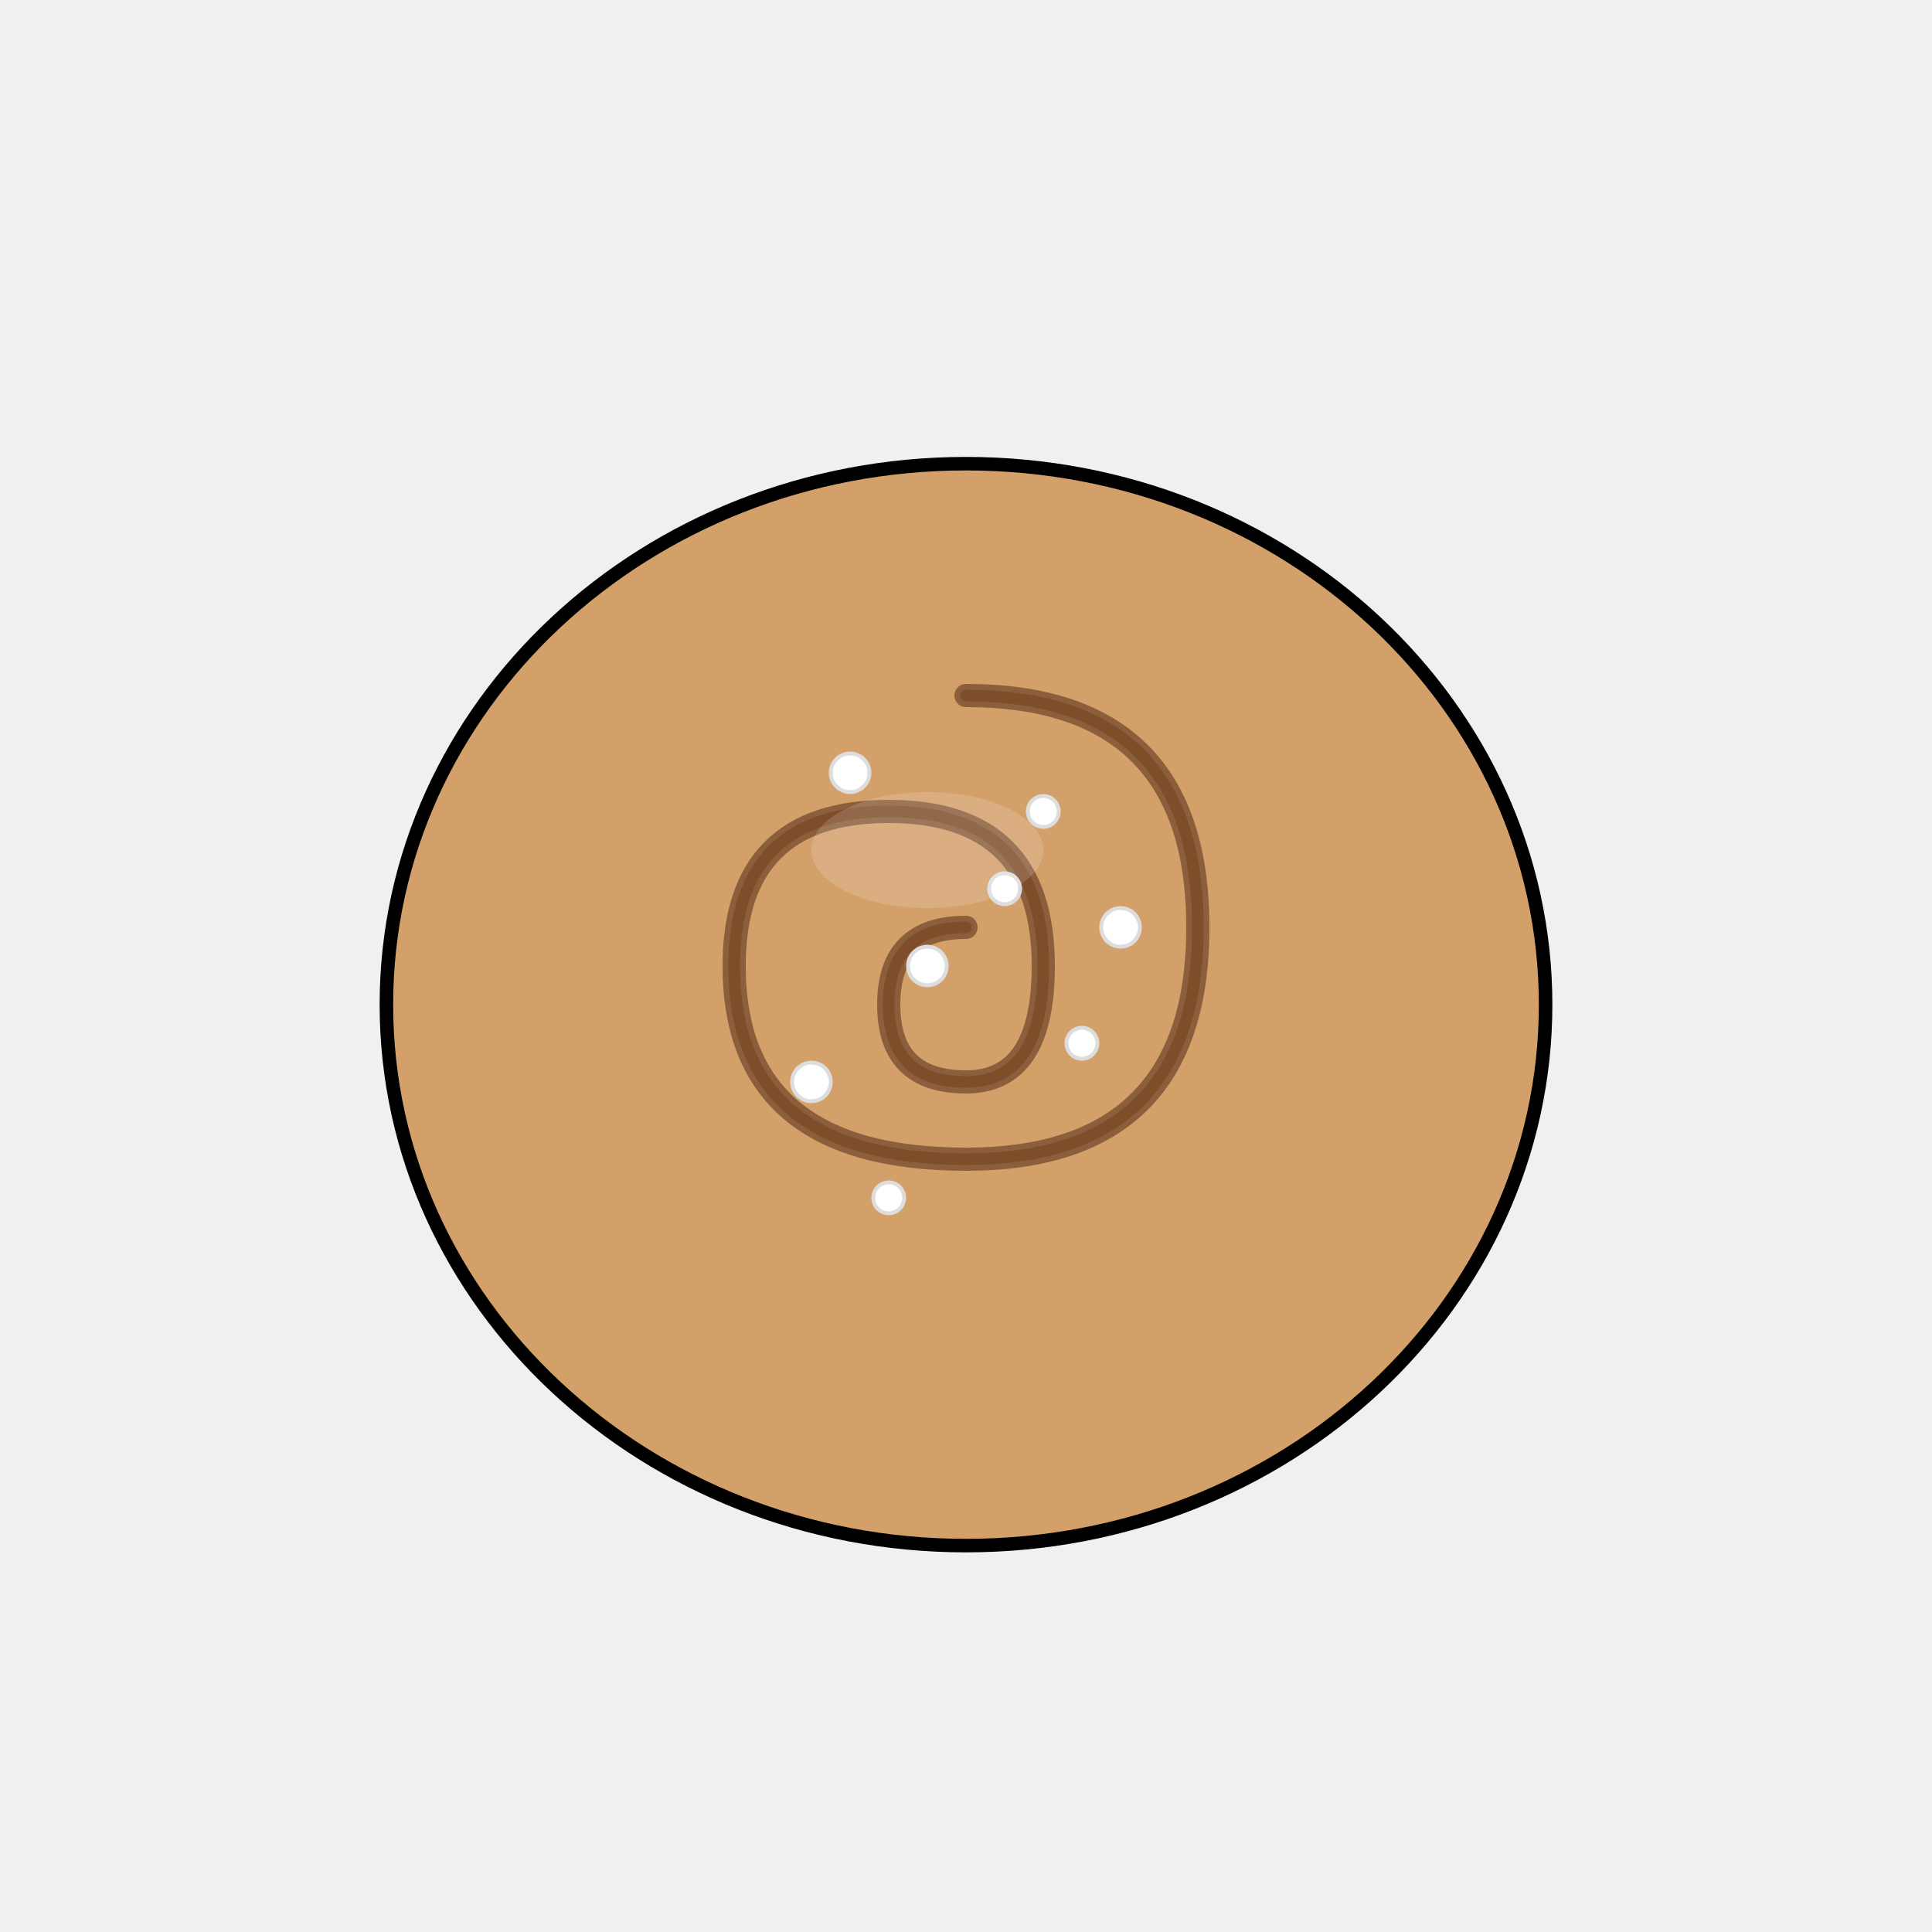
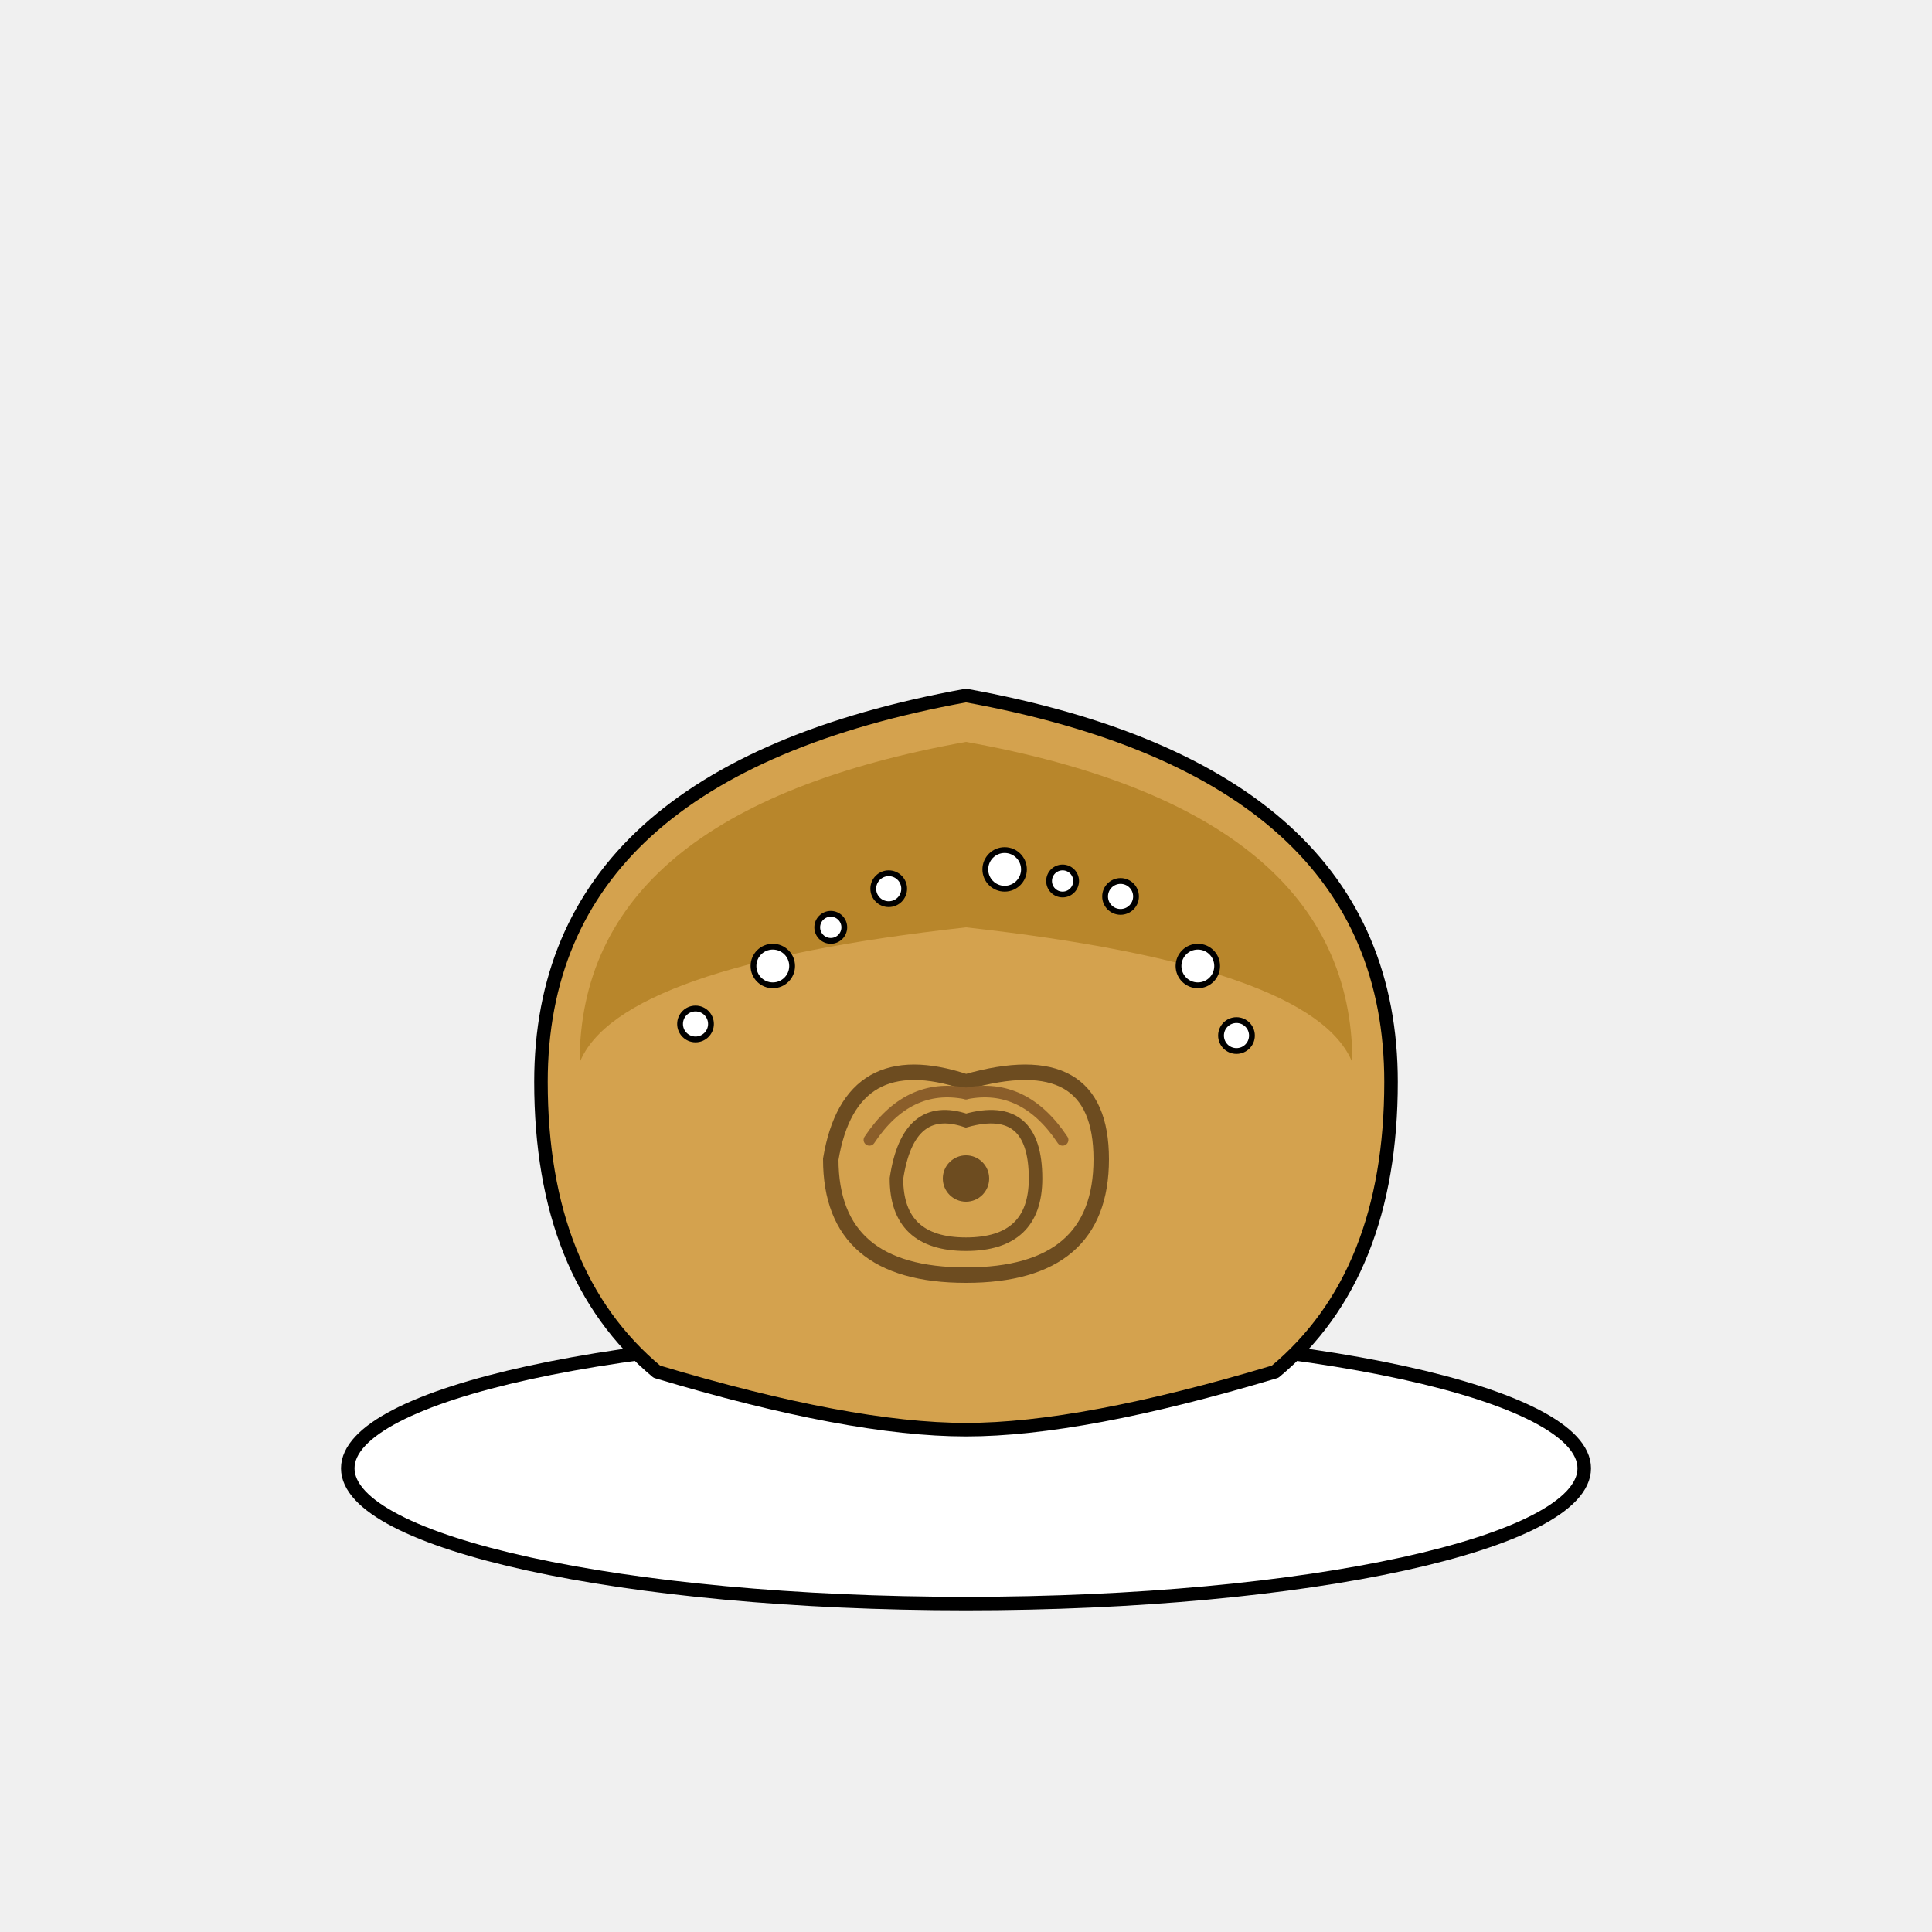
<svg xmlns="http://www.w3.org/2000/svg" viewBox="0 0 500 500" width="500" height="500">
-   <ellipse cx="250" cy="260" rx="150" ry="140" fill="#D4A06A" stroke="#000" stroke-width="3.5" stroke-linejoin="round" />
-   <path d="M250 180 Q310 180 310 240 Q310 300 250 300 Q190 300 190 250 Q190 210 230 210 Q270 210 270 250 Q270 280 250 280 Q230 280 230 260 Q230 240 250 240" fill="none" stroke="#8B5E3C" stroke-width="6" stroke-linecap="round" />
-   <path d="M250 180 Q310 180 310 240 Q310 300 250 300 Q190 300 190 250 Q190 210 230 210 Q270 210 270 250 Q270 280 250 280 Q230 280 230 260 Q230 240 250 240" fill="none" stroke="#6B3410" stroke-width="3" stroke-linecap="round" opacity="0.4" />
-   <circle cx="220" cy="200" r="5" fill="#FFFFFF" stroke="#DDD" stroke-width="1" />
-   <circle cx="270" cy="210" r="4" fill="#FFFFFF" stroke="#DDD" stroke-width="1" />
-   <circle cx="240" cy="250" r="5" fill="#FFFFFF" stroke="#DDD" stroke-width="1" />
-   <circle cx="280" cy="270" r="4" fill="#FFFFFF" stroke="#DDD" stroke-width="1" />
-   <circle cx="210" cy="280" r="5" fill="#FFFFFF" stroke="#DDD" stroke-width="1" />
-   <circle cx="260" cy="230" r="4" fill="#FFFFFF" stroke="#DDD" stroke-width="1" />
-   <circle cx="230" cy="310" r="4" fill="#FFFFFF" stroke="#DDD" stroke-width="1" />
-   <circle cx="290" cy="240" r="5" fill="#FFFFFF" stroke="#DDD" stroke-width="1" />
-   <ellipse cx="240" cy="220" rx="30" ry="15" fill="#FFF" opacity="0.15" />
+   <ellipse cx="250" cy="380" rx="160" ry="35" fill="#FFF" stroke="#000" stroke-width="3.5" />
+   <path d="M140 280 Q140 200 250 180 Q360 200 360 280 Q360 330 330 355 Q280 370 250 370 Q220 370 170 355 Q140 330 140 280 Z" fill="#D4A24E" stroke="#000" stroke-width="3.5" stroke-linejoin="round" />
+   <path d="M150 275 Q150 210 250 192 Q350 210 350 275 Q340 250 250 240 Q160 250 150 275 Z" fill="#B8862B" stroke="none" />
+   <path d="M250 280 Q220 270 215 300 Q215 330 250 330 Q285 330 285 300 Q285 270 250 280 Z" fill="none" stroke="#6D4C20" stroke-width="4" stroke-linecap="round" />
+   <path d="M250 290 Q235 285 232 305 Q232 322 250 322 Q268 322 268 305 Q268 285 250 290 Z" fill="none" stroke="#6D4C20" stroke-width="3.5" stroke-linecap="round" />
+   <circle cx="250" cy="305" r="6" fill="#6D4C20" />
+   <path d="M225 295 Q235 280 250 283" fill="none" stroke="#8B5E2A" stroke-width="3" stroke-linecap="round" />
+   <path d="M275 295 Q265 280 250 283" fill="none" stroke="#8B5E2A" stroke-width="3" stroke-linecap="round" />
+   <circle cx="200" cy="250" r="5" fill="#FFF" stroke="#000" stroke-width="1.5" />
+   <circle cx="230" cy="230" r="4" fill="#FFF" stroke="#000" stroke-width="1.5" />
+   <circle cx="260" cy="225" r="5" fill="#FFF" stroke="#000" stroke-width="1.5" />
+   <circle cx="290" cy="232" r="4" fill="#FFF" stroke="#000" stroke-width="1.5" />
+   <circle cx="310" cy="250" r="5" fill="#FFF" stroke="#000" stroke-width="1.5" />
+   <circle cx="180" cy="265" r="4" fill="#FFF" stroke="#000" stroke-width="1.5" />
+   <circle cx="320" cy="268" r="4" fill="#FFF" stroke="#000" stroke-width="1.5" />
+   <circle cx="215" cy="240" r="3.5" fill="#FFF" stroke="#000" stroke-width="1.5" />
+   <circle cx="275" cy="228" r="3.5" fill="#FFF" stroke="#000" stroke-width="1.5" />
</svg>
